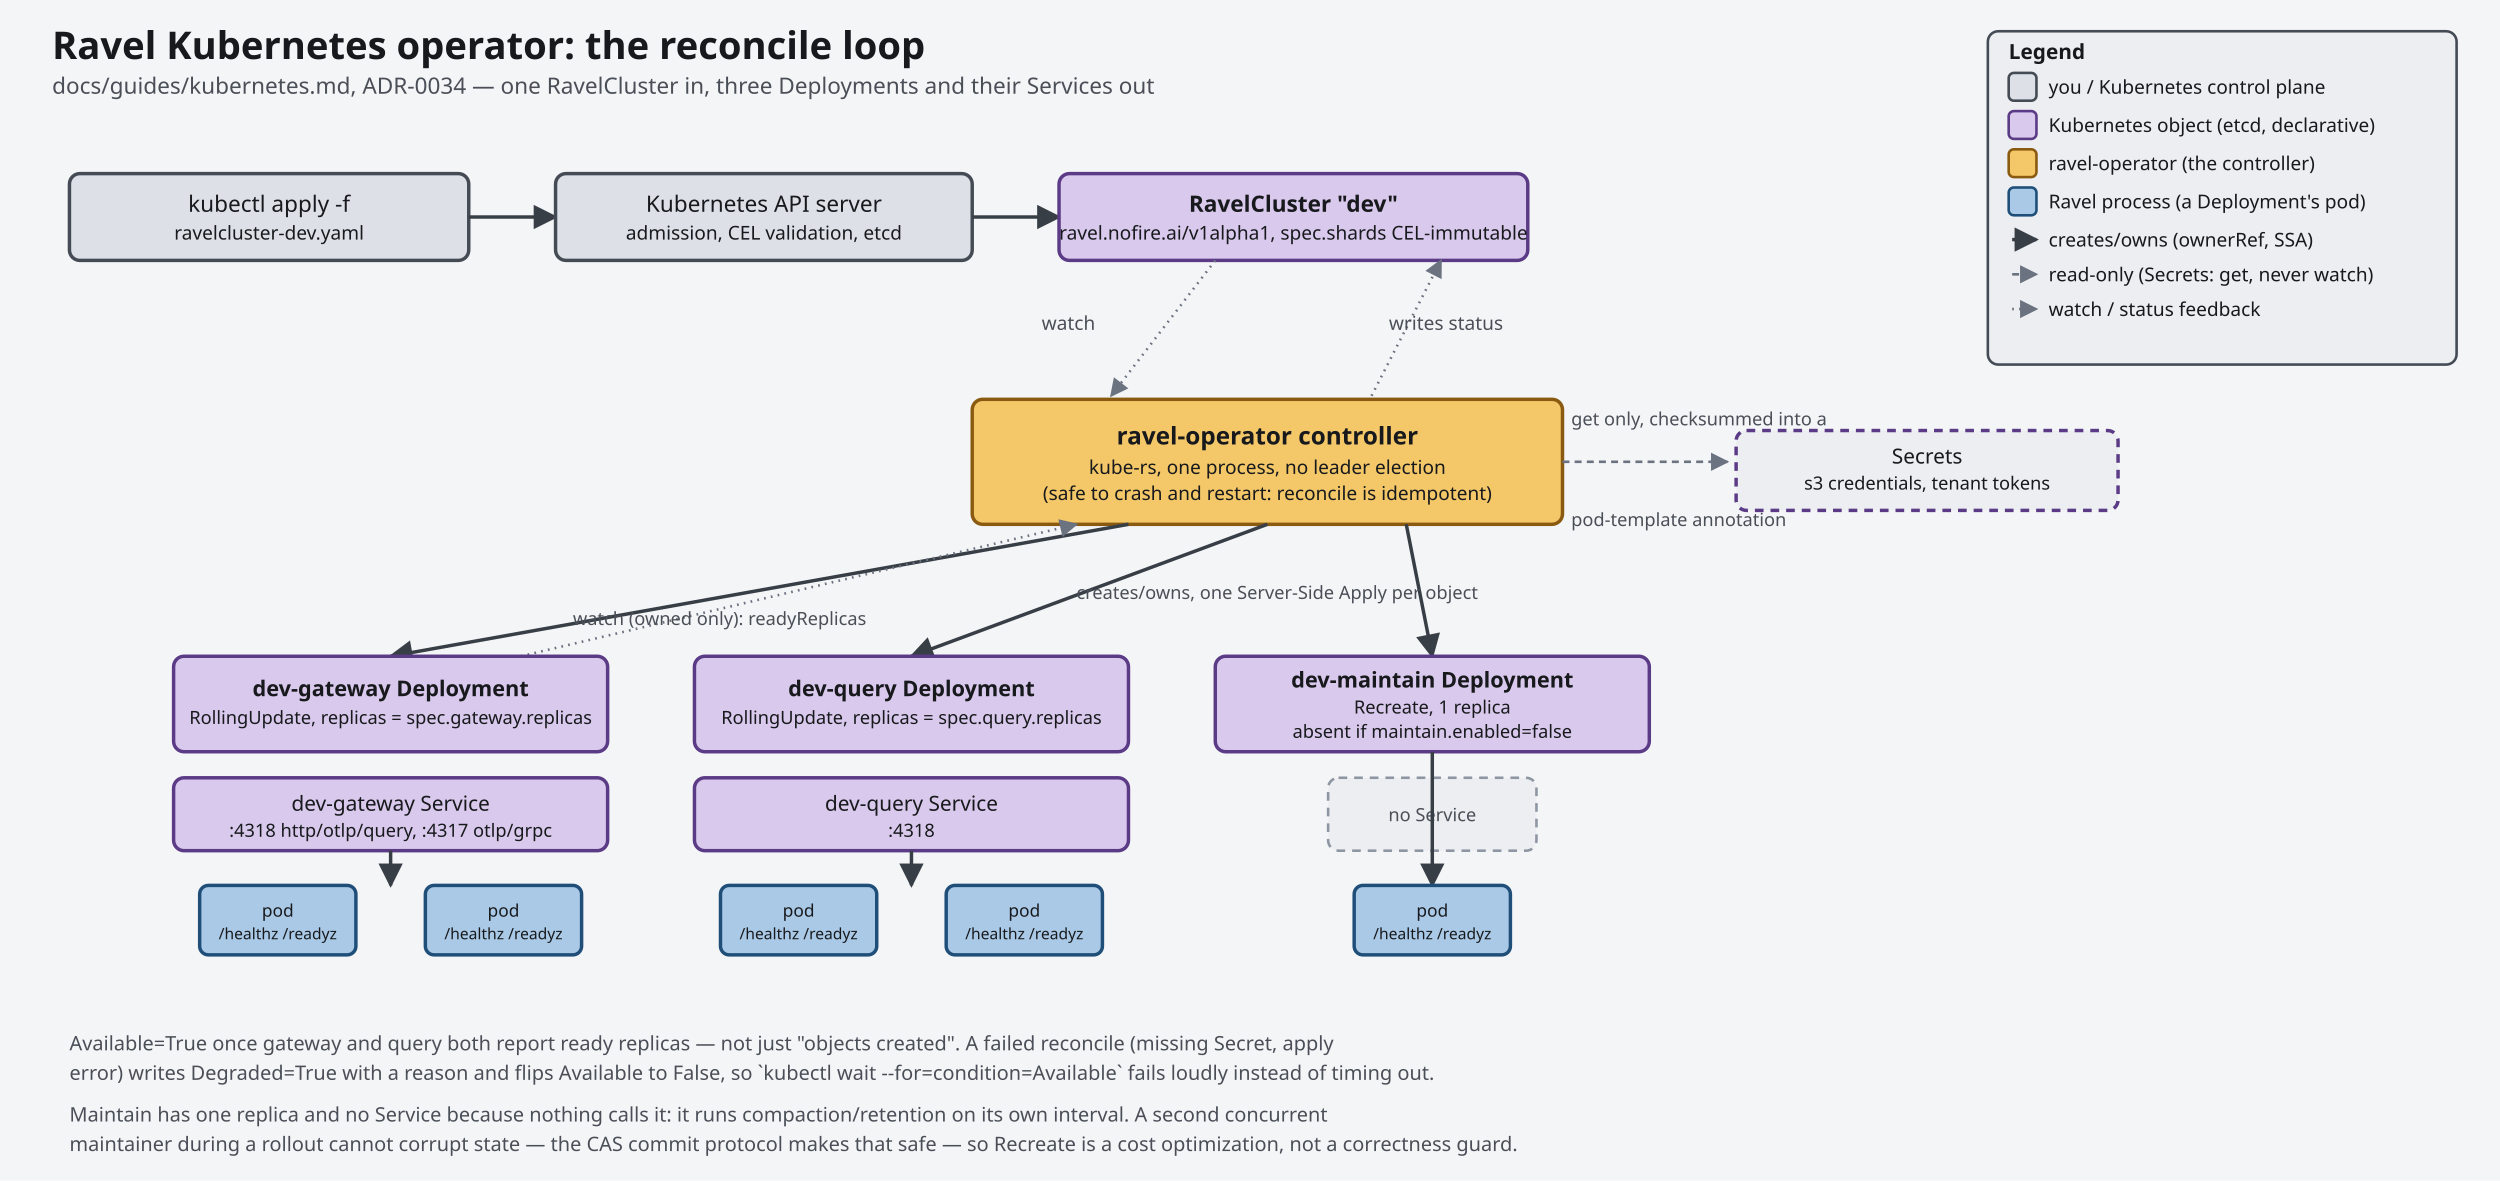
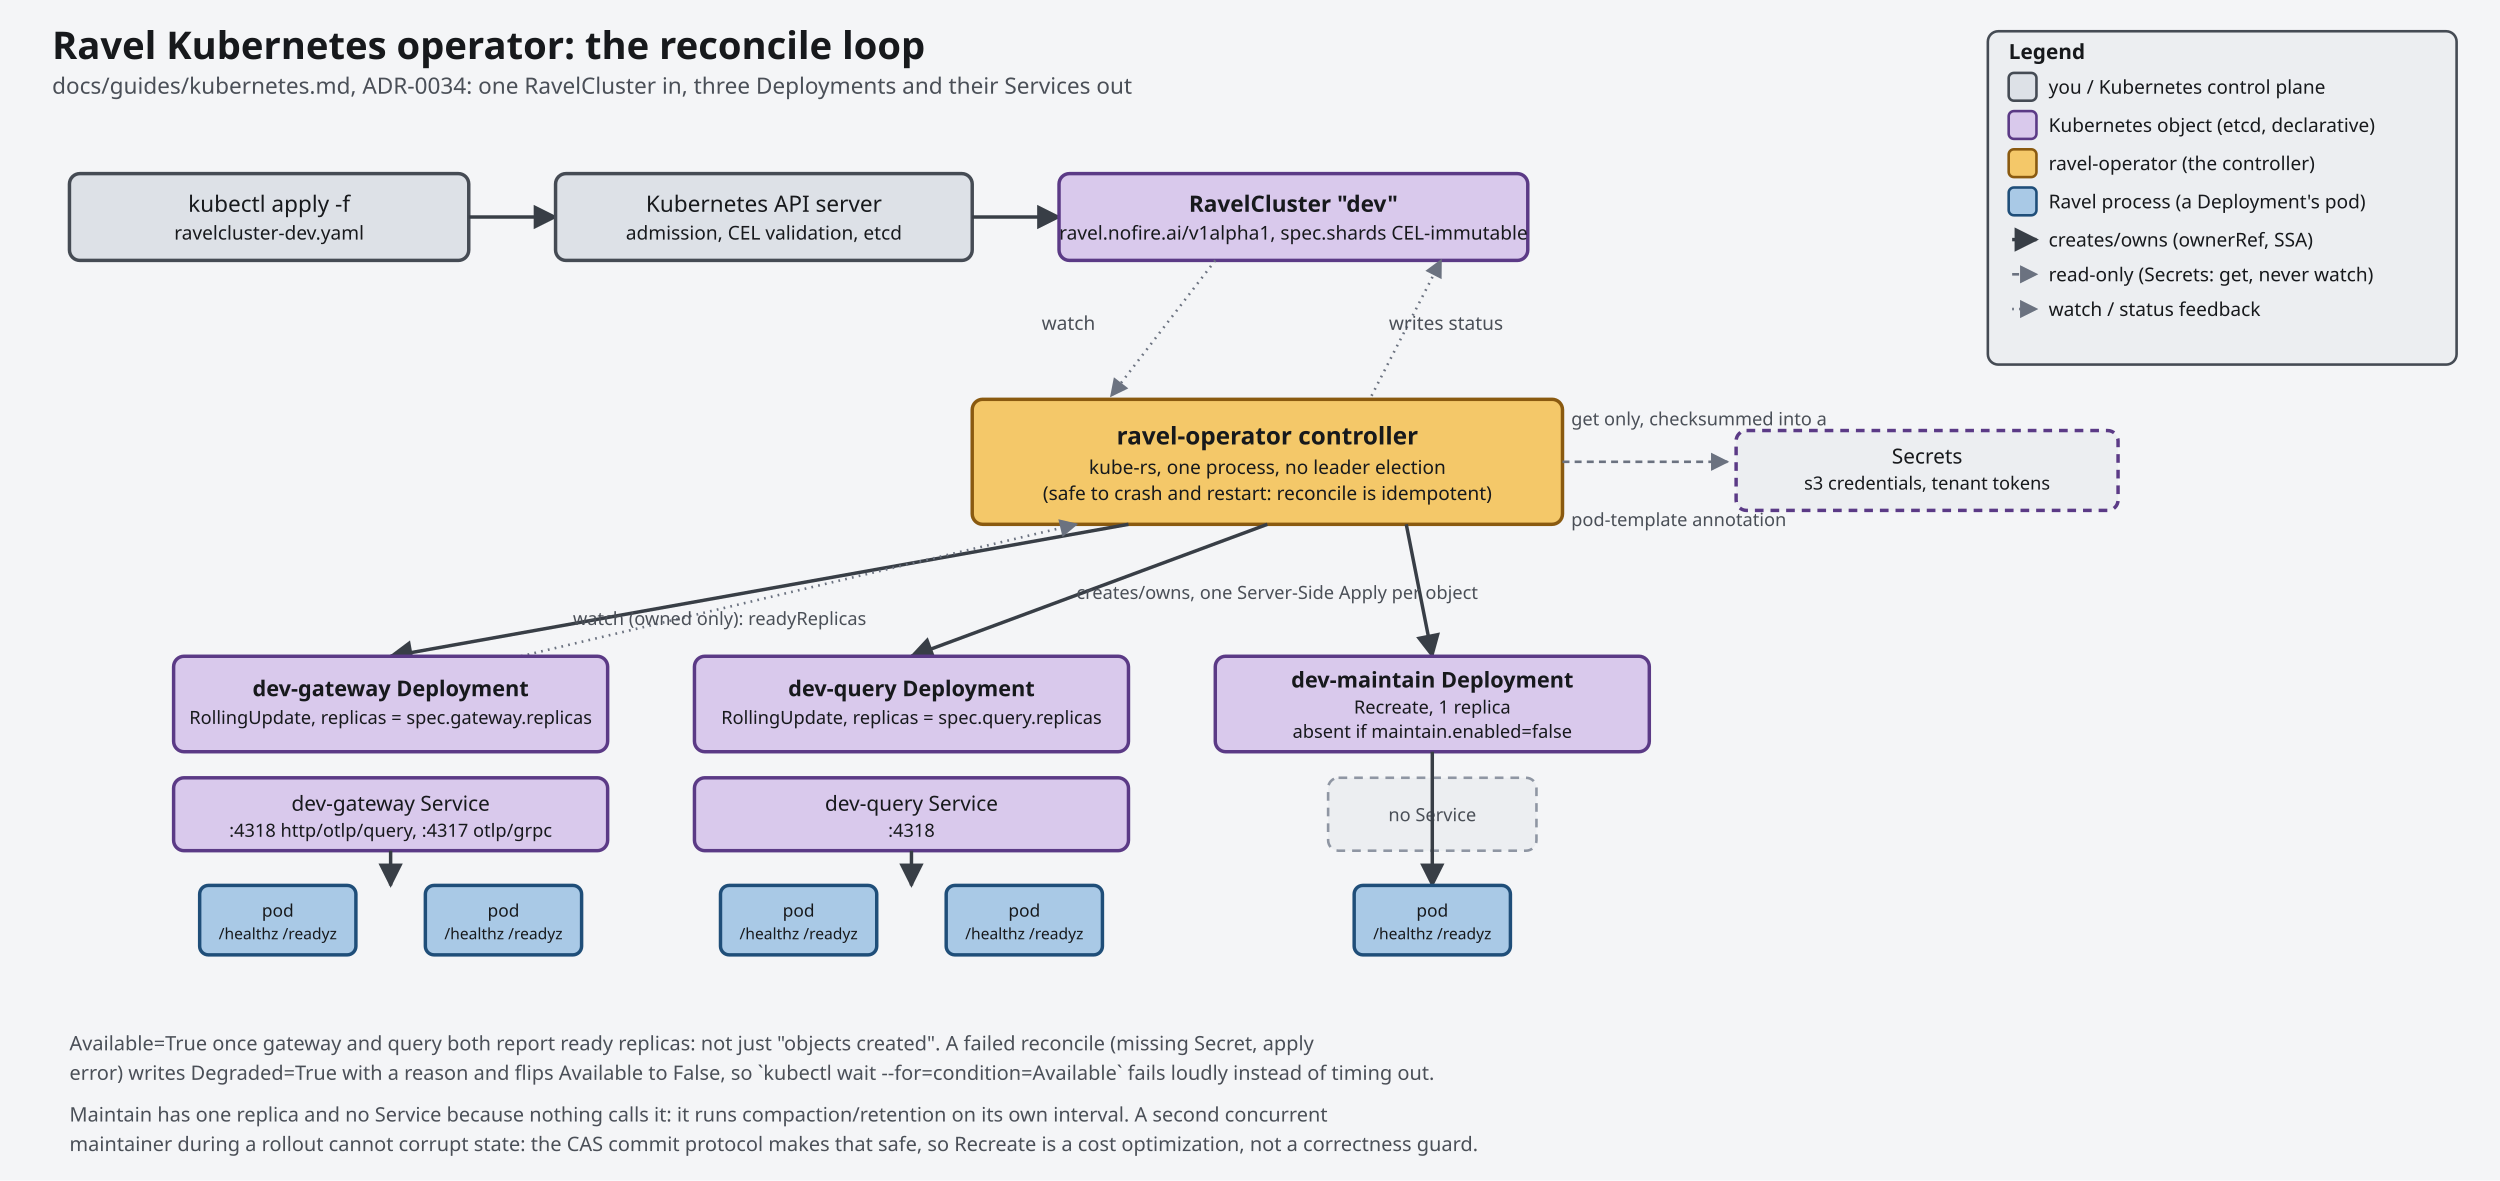
<svg xmlns="http://www.w3.org/2000/svg" width="1440" height="680" viewBox="0 0 1440 680" font-family="system-ui, sans-serif" role="img" aria-label="Ravel Kubernetes operator reconcile loop: one RavelCluster resource reconciles into three Deployments and their Services (ADR-0034).">
  <defs>
    <marker id="arrow" viewBox="0 0 10 10" refX="9" refY="5" markerWidth="7" markerHeight="7" orient="auto-start-reverse">
      <path d="M0,0 L10,5 L0,10 z" fill="#383e46" />
    </marker>
    <marker id="arrowMuted" viewBox="0 0 10 10" refX="9" refY="5" markerWidth="7" markerHeight="7" orient="auto-start-reverse">
      <path d="M0,0 L10,5 L0,10 z" fill="#6b7280" />
    </marker>
  </defs>
  <rect x="0" y="0" width="1440" height="680" fill="#f4f5f7" />
  <text x="30" y="34" font-size="22" font-weight="bold" fill="#17191c">Ravel Kubernetes operator: the reconcile loop</text>
-   <text x="30" y="54" font-size="13" fill="#4a4f57">docs/guides/kubernetes.md, ADR-0034 — one RavelCluster in, three Deployments and their Services out</text>
+   <text x="30" y="54" font-size="13" fill="#4a4f57">docs/guides/kubernetes.md, ADR-0034: one RavelCluster in, three Deployments and their Services out</text>
  <g>
    <rect x="1145" y="18" width="270" height="192" rx="6" fill="#eceef1" stroke="#454b54" stroke-width="1.5" />
    <text x="1157" y="34" font-size="12" font-weight="bold" fill="#17191c">Legend</text>
    <rect x="1157" y="42" width="16" height="16" rx="3" fill="#dde1e7" stroke="#454b54" stroke-width="1.5" />
    <text x="1180" y="54" font-size="11" fill="#17191c">you / Kubernetes control plane</text>
    <rect x="1157" y="64" width="16" height="16" rx="3" fill="#d9c9ec" stroke="#5b3a86" stroke-width="1.5" />
    <text x="1180" y="76" font-size="11" fill="#17191c">Kubernetes object (etcd, declarative)</text>
    <rect x="1157" y="86" width="16" height="16" rx="3" fill="#f4c869" stroke="#8a5a10" stroke-width="1.5" />
    <text x="1180" y="98" font-size="11" fill="#17191c">ravel-operator (the controller)</text>
    <rect x="1157" y="108" width="16" height="16" rx="3" fill="#a9c9e6" stroke="#1f4e79" stroke-width="1.5" />
    <text x="1180" y="120" font-size="11" fill="#17191c">Ravel process (a Deployment's pod)</text>
    <line x1="1159" y1="138" x2="1173" y2="138" stroke="#383e46" stroke-width="2" marker-end="url(#arrow)" />
    <text x="1180" y="142" font-size="11" fill="#17191c">creates/owns (ownerRef, SSA)</text>
    <line x1="1159" y1="158" x2="1173" y2="158" stroke="#6b7280" stroke-width="1.5" stroke-dasharray="4,3" marker-end="url(#arrowMuted)" />
    <text x="1180" y="162" font-size="11" fill="#17191c">read-only (Secrets: get, never watch)</text>
    <line x1="1159" y1="178" x2="1173" y2="178" stroke="#6b7280" stroke-width="1.5" stroke-dasharray="1,3" marker-end="url(#arrowMuted)" />
    <text x="1180" y="182" font-size="11" fill="#17191c">watch / status feedback</text>
  </g>
  <rect x="40" y="100" width="230" height="50" rx="6" fill="#dde1e7" stroke="#454b54" stroke-width="2" />
  <text x="155" y="122" font-size="13" text-anchor="middle" fill="#17191c">kubectl apply -f</text>
  <text x="155" y="138" font-size="11" text-anchor="middle" fill="#17191c">ravelcluster-dev.yaml</text>
  <line x1="270" y1="125" x2="320" y2="125" stroke="#383e46" stroke-width="2" marker-end="url(#arrow)" />
  <rect x="320" y="100" width="240" height="50" rx="6" fill="#dde1e7" stroke="#454b54" stroke-width="2" />
  <text x="440" y="122" font-size="13" text-anchor="middle" fill="#17191c">Kubernetes API server</text>
  <text x="440" y="138" font-size="11" text-anchor="middle" fill="#17191c">admission, CEL validation, etcd</text>
  <line x1="560" y1="125" x2="610" y2="125" stroke="#383e46" stroke-width="2" marker-end="url(#arrow)" />
  <rect x="610" y="100" width="270" height="50" rx="6" fill="#d9c9ec" stroke="#5b3a86" stroke-width="2" />
  <text x="745" y="122" font-size="13" font-weight="bold" text-anchor="middle" fill="#17191c">RavelCluster "dev"</text>
  <text x="745" y="138" font-size="11" text-anchor="middle" fill="#17191c">ravel.nofire.ai/v1alpha1, spec.shards CEL-immutable</text>
  <line x1="700" y1="150" x2="640" y2="228" stroke="#6b7280" stroke-width="1.5" stroke-dasharray="1,3" marker-end="url(#arrowMuted)" />
  <text x="600" y="190" font-size="11" fill="#4a4f57">watch</text>
  <line x1="790" y1="228" x2="830" y2="150" stroke="#6b7280" stroke-width="1.5" stroke-dasharray="1,3" marker-end="url(#arrowMuted)" />
  <text x="800" y="190" font-size="11" fill="#4a4f57">writes status</text>
  <rect x="560" y="230" width="340" height="72" rx="6" fill="#f4c869" stroke="#8a5a10" stroke-width="2" />
  <text x="730" y="256" font-size="14" font-weight="bold" text-anchor="middle" fill="#17191c">ravel-operator controller</text>
  <text x="730" y="273" font-size="11" text-anchor="middle" fill="#17191c">kube-rs, one process, no leader election</text>
  <text x="730" y="288" font-size="11" text-anchor="middle" fill="#17191c">(safe to crash and restart: reconcile is idempotent)</text>
  <rect x="1000" y="248" width="220" height="46" rx="6" fill="#eceef1" stroke="#5b3a86" stroke-width="2" stroke-dasharray="5,4" />
  <text x="1110" y="267" font-size="12" text-anchor="middle" fill="#17191c">Secrets</text>
  <text x="1110" y="282" font-size="10.5" text-anchor="middle" fill="#17191c">s3 credentials, tenant tokens</text>
  <line x1="900" y1="266" x2="995" y2="266" stroke="#6b7280" stroke-width="1.5" stroke-dasharray="4,3" marker-end="url(#arrowMuted)" />
  <text x="905" y="245" font-size="10.5" fill="#4a4f57">get only, checksummed into a</text>
  <text x="905" y="303" font-size="10.5" fill="#4a4f57">pod-template annotation</text>
  <line x1="650" y1="302" x2="225" y2="378" stroke="#383e46" stroke-width="2" marker-end="url(#arrow)" />
  <line x1="730" y1="302" x2="525" y2="378" stroke="#383e46" stroke-width="2" marker-end="url(#arrow)" />
  <line x1="810" y1="302" x2="825" y2="378" stroke="#383e46" stroke-width="2" marker-end="url(#arrow)" />
  <text x="620" y="345" font-size="10.5" fill="#4a4f57">creates/owns, one Server-Side Apply per object</text>
  <line x1="300" y1="378" x2="620" y2="302" stroke="#6b7280" stroke-width="1.5" stroke-dasharray="1,3" marker-end="url(#arrowMuted)" />
  <text x="330" y="360" font-size="10.5" fill="#4a4f57">watch (owned only): readyReplicas</text>
  <rect x="100" y="378" width="250" height="55" rx="6" fill="#d9c9ec" stroke="#5b3a86" stroke-width="2" />
  <text x="225" y="401" font-size="12.5" font-weight="bold" text-anchor="middle" fill="#17191c">dev-gateway Deployment</text>
  <text x="225" y="417" font-size="10.5" text-anchor="middle" fill="#17191c">RollingUpdate, replicas = spec.gateway.replicas</text>
  <rect x="100" y="448" width="250" height="42" rx="6" fill="#d9c9ec" stroke="#5b3a86" stroke-width="2" />
  <text x="225" y="467" font-size="12" text-anchor="middle" fill="#17191c">dev-gateway Service</text>
  <text x="225" y="482" font-size="10.5" text-anchor="middle" fill="#17191c">:4318 http/otlp/query, :4317 otlp/grpc</text>
  <line x1="225" y1="490" x2="225" y2="510" stroke="#383e46" stroke-width="2" marker-end="url(#arrow)" />
  <rect x="115" y="510" width="90" height="40" rx="5" fill="#a9c9e6" stroke="#1f4e79" stroke-width="2" />
  <rect x="245" y="510" width="90" height="40" rx="5" fill="#a9c9e6" stroke="#1f4e79" stroke-width="2" />
  <text x="160" y="528" font-size="10" text-anchor="middle" fill="#17191c">pod</text>
  <text x="160" y="541" font-size="9" text-anchor="middle" fill="#17191c">/healthz /readyz</text>
  <text x="290" y="528" font-size="10" text-anchor="middle" fill="#17191c">pod</text>
  <text x="290" y="541" font-size="9" text-anchor="middle" fill="#17191c">/healthz /readyz</text>
  <rect x="400" y="378" width="250" height="55" rx="6" fill="#d9c9ec" stroke="#5b3a86" stroke-width="2" />
  <text x="525" y="401" font-size="12.5" font-weight="bold" text-anchor="middle" fill="#17191c">dev-query Deployment</text>
  <text x="525" y="417" font-size="10.5" text-anchor="middle" fill="#17191c">RollingUpdate, replicas = spec.query.replicas</text>
  <rect x="400" y="448" width="250" height="42" rx="6" fill="#d9c9ec" stroke="#5b3a86" stroke-width="2" />
  <text x="525" y="467" font-size="12" text-anchor="middle" fill="#17191c">dev-query Service</text>
  <text x="525" y="482" font-size="10.5" text-anchor="middle" fill="#17191c">:4318</text>
  <line x1="525" y1="490" x2="525" y2="510" stroke="#383e46" stroke-width="2" marker-end="url(#arrow)" />
  <rect x="415" y="510" width="90" height="40" rx="5" fill="#a9c9e6" stroke="#1f4e79" stroke-width="2" />
  <rect x="545" y="510" width="90" height="40" rx="5" fill="#a9c9e6" stroke="#1f4e79" stroke-width="2" />
  <text x="460" y="528" font-size="10" text-anchor="middle" fill="#17191c">pod</text>
  <text x="460" y="541" font-size="9" text-anchor="middle" fill="#17191c">/healthz /readyz</text>
  <text x="590" y="528" font-size="10" text-anchor="middle" fill="#17191c">pod</text>
  <text x="590" y="541" font-size="9" text-anchor="middle" fill="#17191c">/healthz /readyz</text>
  <rect x="700" y="378" width="250" height="55" rx="6" fill="#d9c9ec" stroke="#5b3a86" stroke-width="2" />
  <text x="825" y="396" font-size="12.5" font-weight="bold" text-anchor="middle" fill="#17191c">dev-maintain Deployment</text>
  <text x="825" y="411" font-size="10.5" text-anchor="middle" fill="#17191c">Recreate, 1 replica</text>
  <text x="825" y="425" font-size="10.5" text-anchor="middle" fill="#17191c">absent if maintain.enabled=false</text>
  <rect x="765" y="448" width="120" height="42" rx="6" fill="#eceef1" stroke="#8f96a3" stroke-width="1.5" stroke-dasharray="5,4" />
  <text x="825" y="473" font-size="10.5" text-anchor="middle" fill="#4a4f57">no Service</text>
  <line x1="825" y1="433" x2="825" y2="510" stroke="#383e46" stroke-width="2" marker-end="url(#arrow)" />
  <rect x="780" y="510" width="90" height="40" rx="5" fill="#a9c9e6" stroke="#1f4e79" stroke-width="2" />
  <text x="825" y="528" font-size="10" text-anchor="middle" fill="#17191c">pod</text>
  <text x="825" y="541" font-size="9" text-anchor="middle" fill="#17191c">/healthz /readyz</text>
-   <text x="40" y="605" font-size="11.5" fill="#4a4f57">Available=True once gateway and query both report ready replicas — not just "objects created". A failed reconcile (missing Secret, apply</text>
+   <text x="40" y="605" font-size="11.5" fill="#4a4f57">Available=True once gateway and query both report ready replicas: not just "objects created". A failed reconcile (missing Secret, apply</text>
  <text x="40" y="622" font-size="11.5" fill="#4a4f57">error) writes Degraded=True with a reason and flips Available to False, so `kubectl wait --for=condition=Available` fails loudly instead of timing out.</text>
  <text x="40" y="646" font-size="11.5" fill="#4a4f57">Maintain has one replica and no Service because nothing calls it: it runs compaction/retention on its own interval. A second concurrent</text>
-   <text x="40" y="663" font-size="11.5" fill="#4a4f57">maintainer during a rollout cannot corrupt state — the CAS commit protocol makes that safe — so Recreate is a cost optimization, not a correctness guard.</text>
+   <text x="40" y="663" font-size="11.5" fill="#4a4f57">maintainer during a rollout cannot corrupt state: the CAS commit protocol makes that safe, so Recreate is a cost optimization, not a correctness guard.</text>
</svg>
